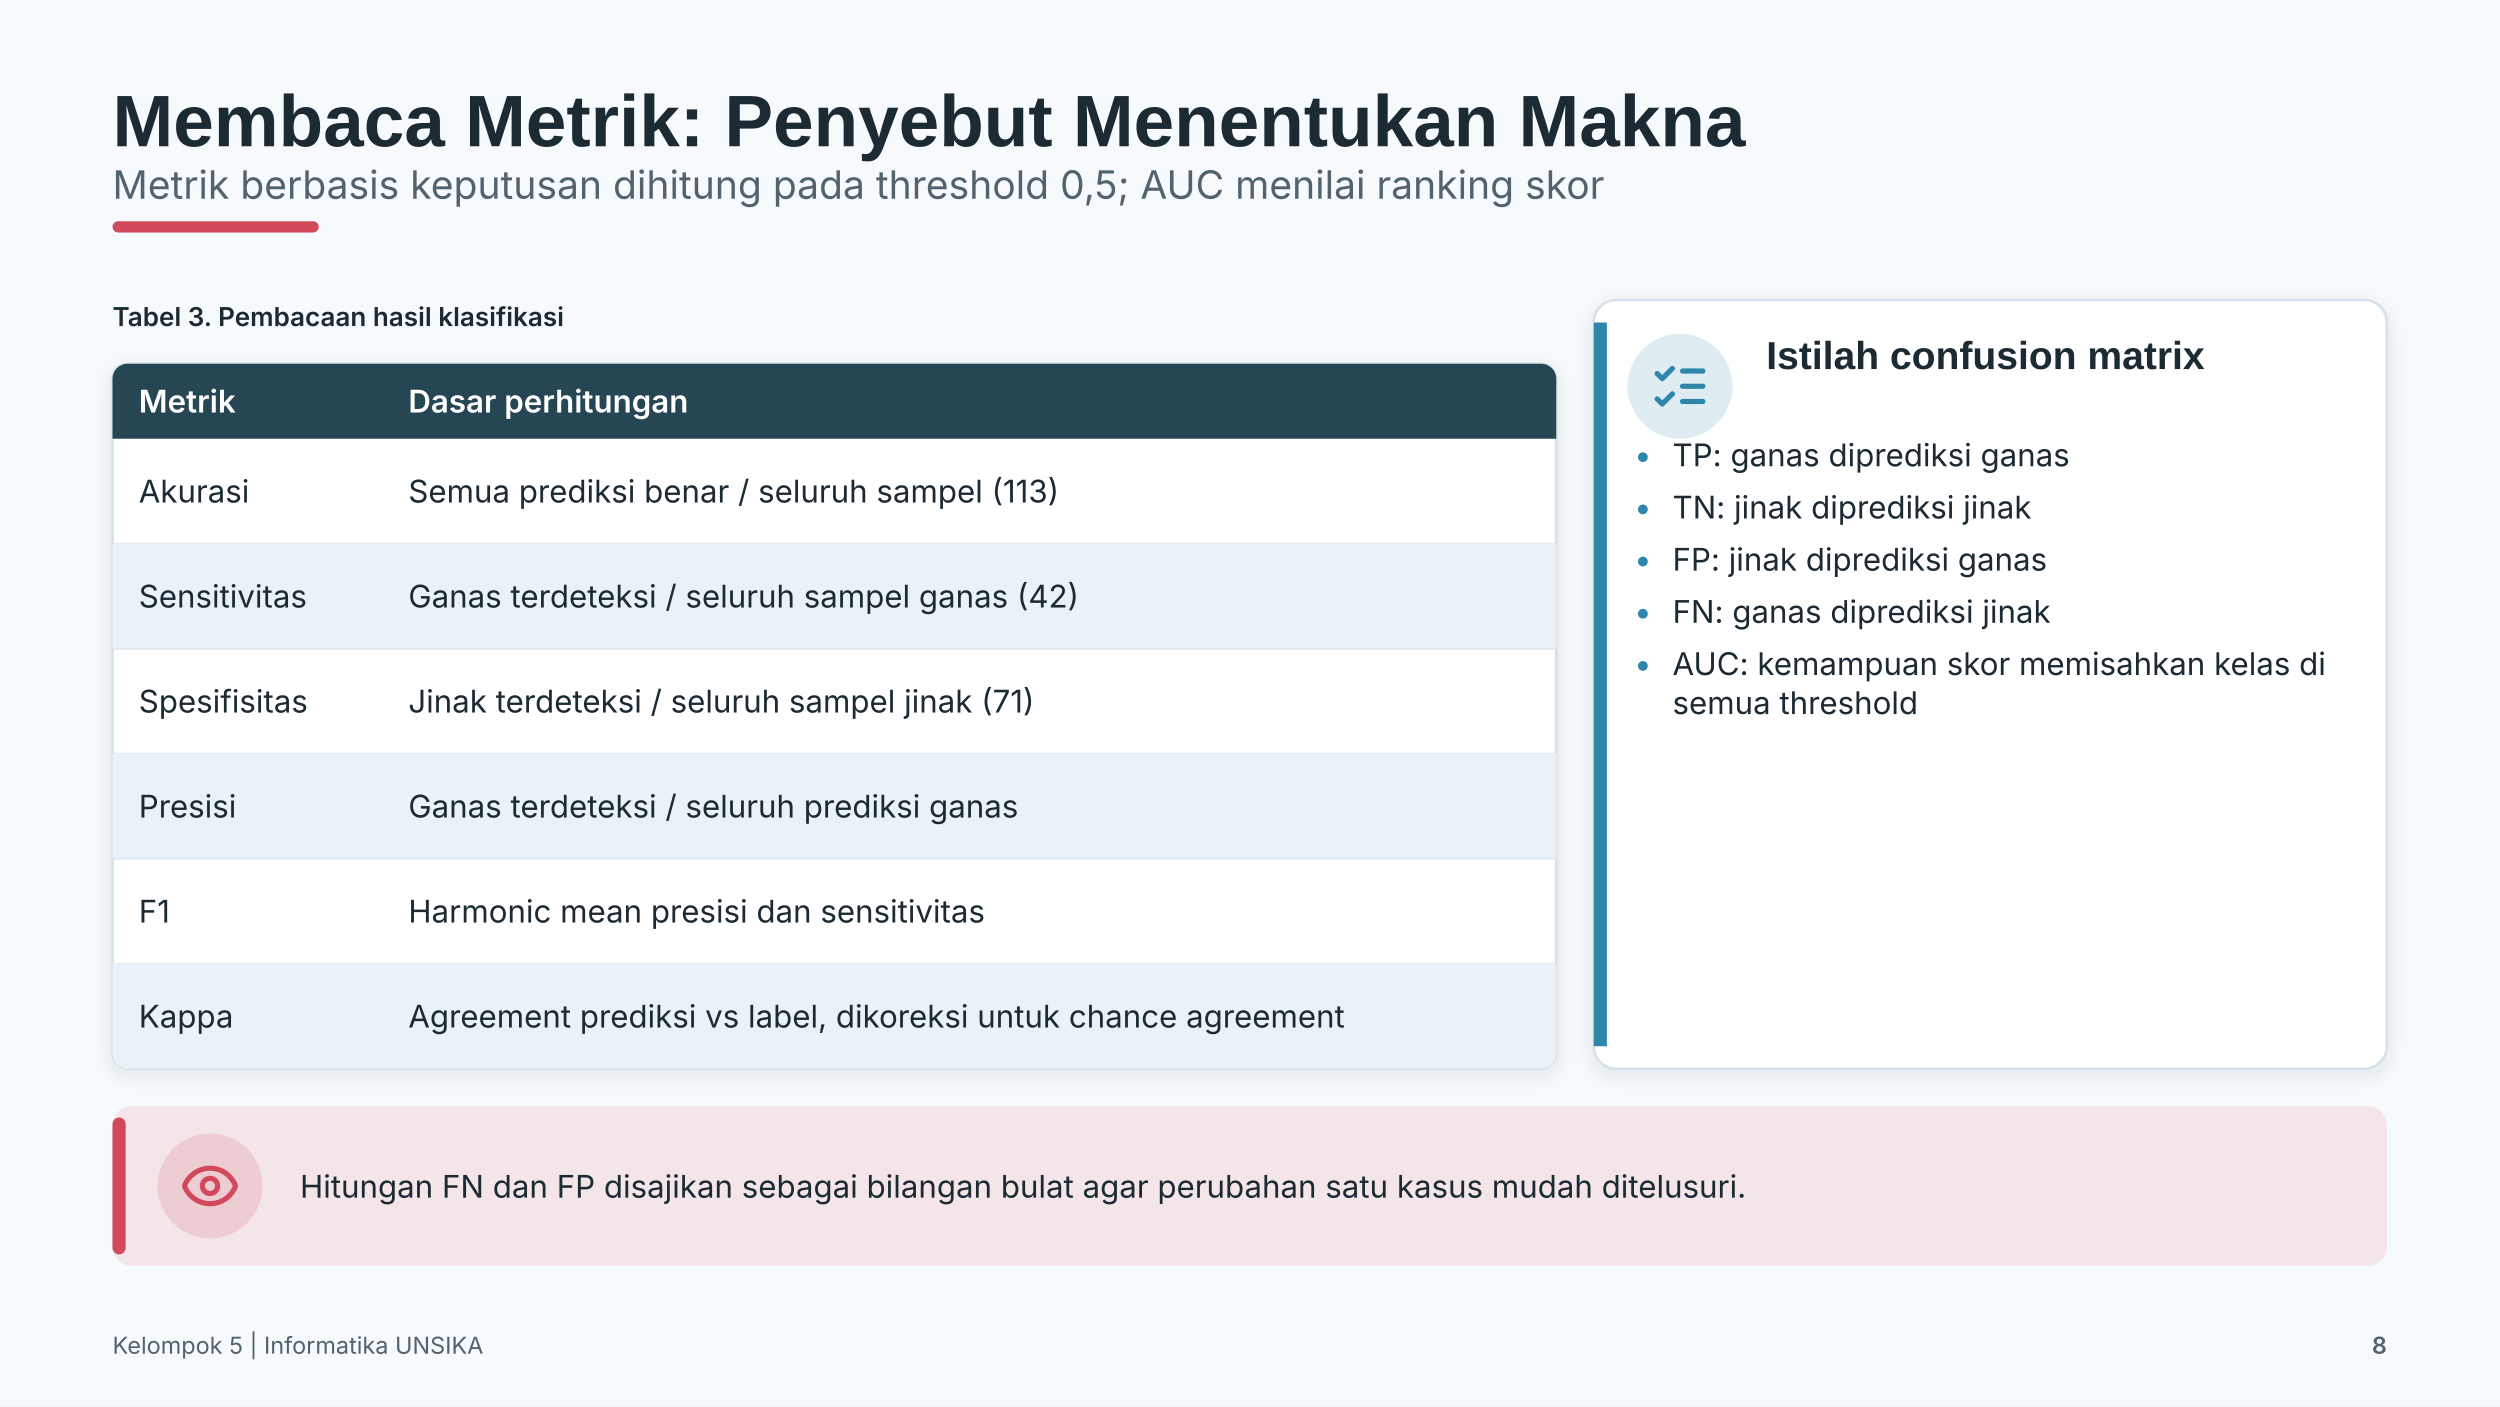
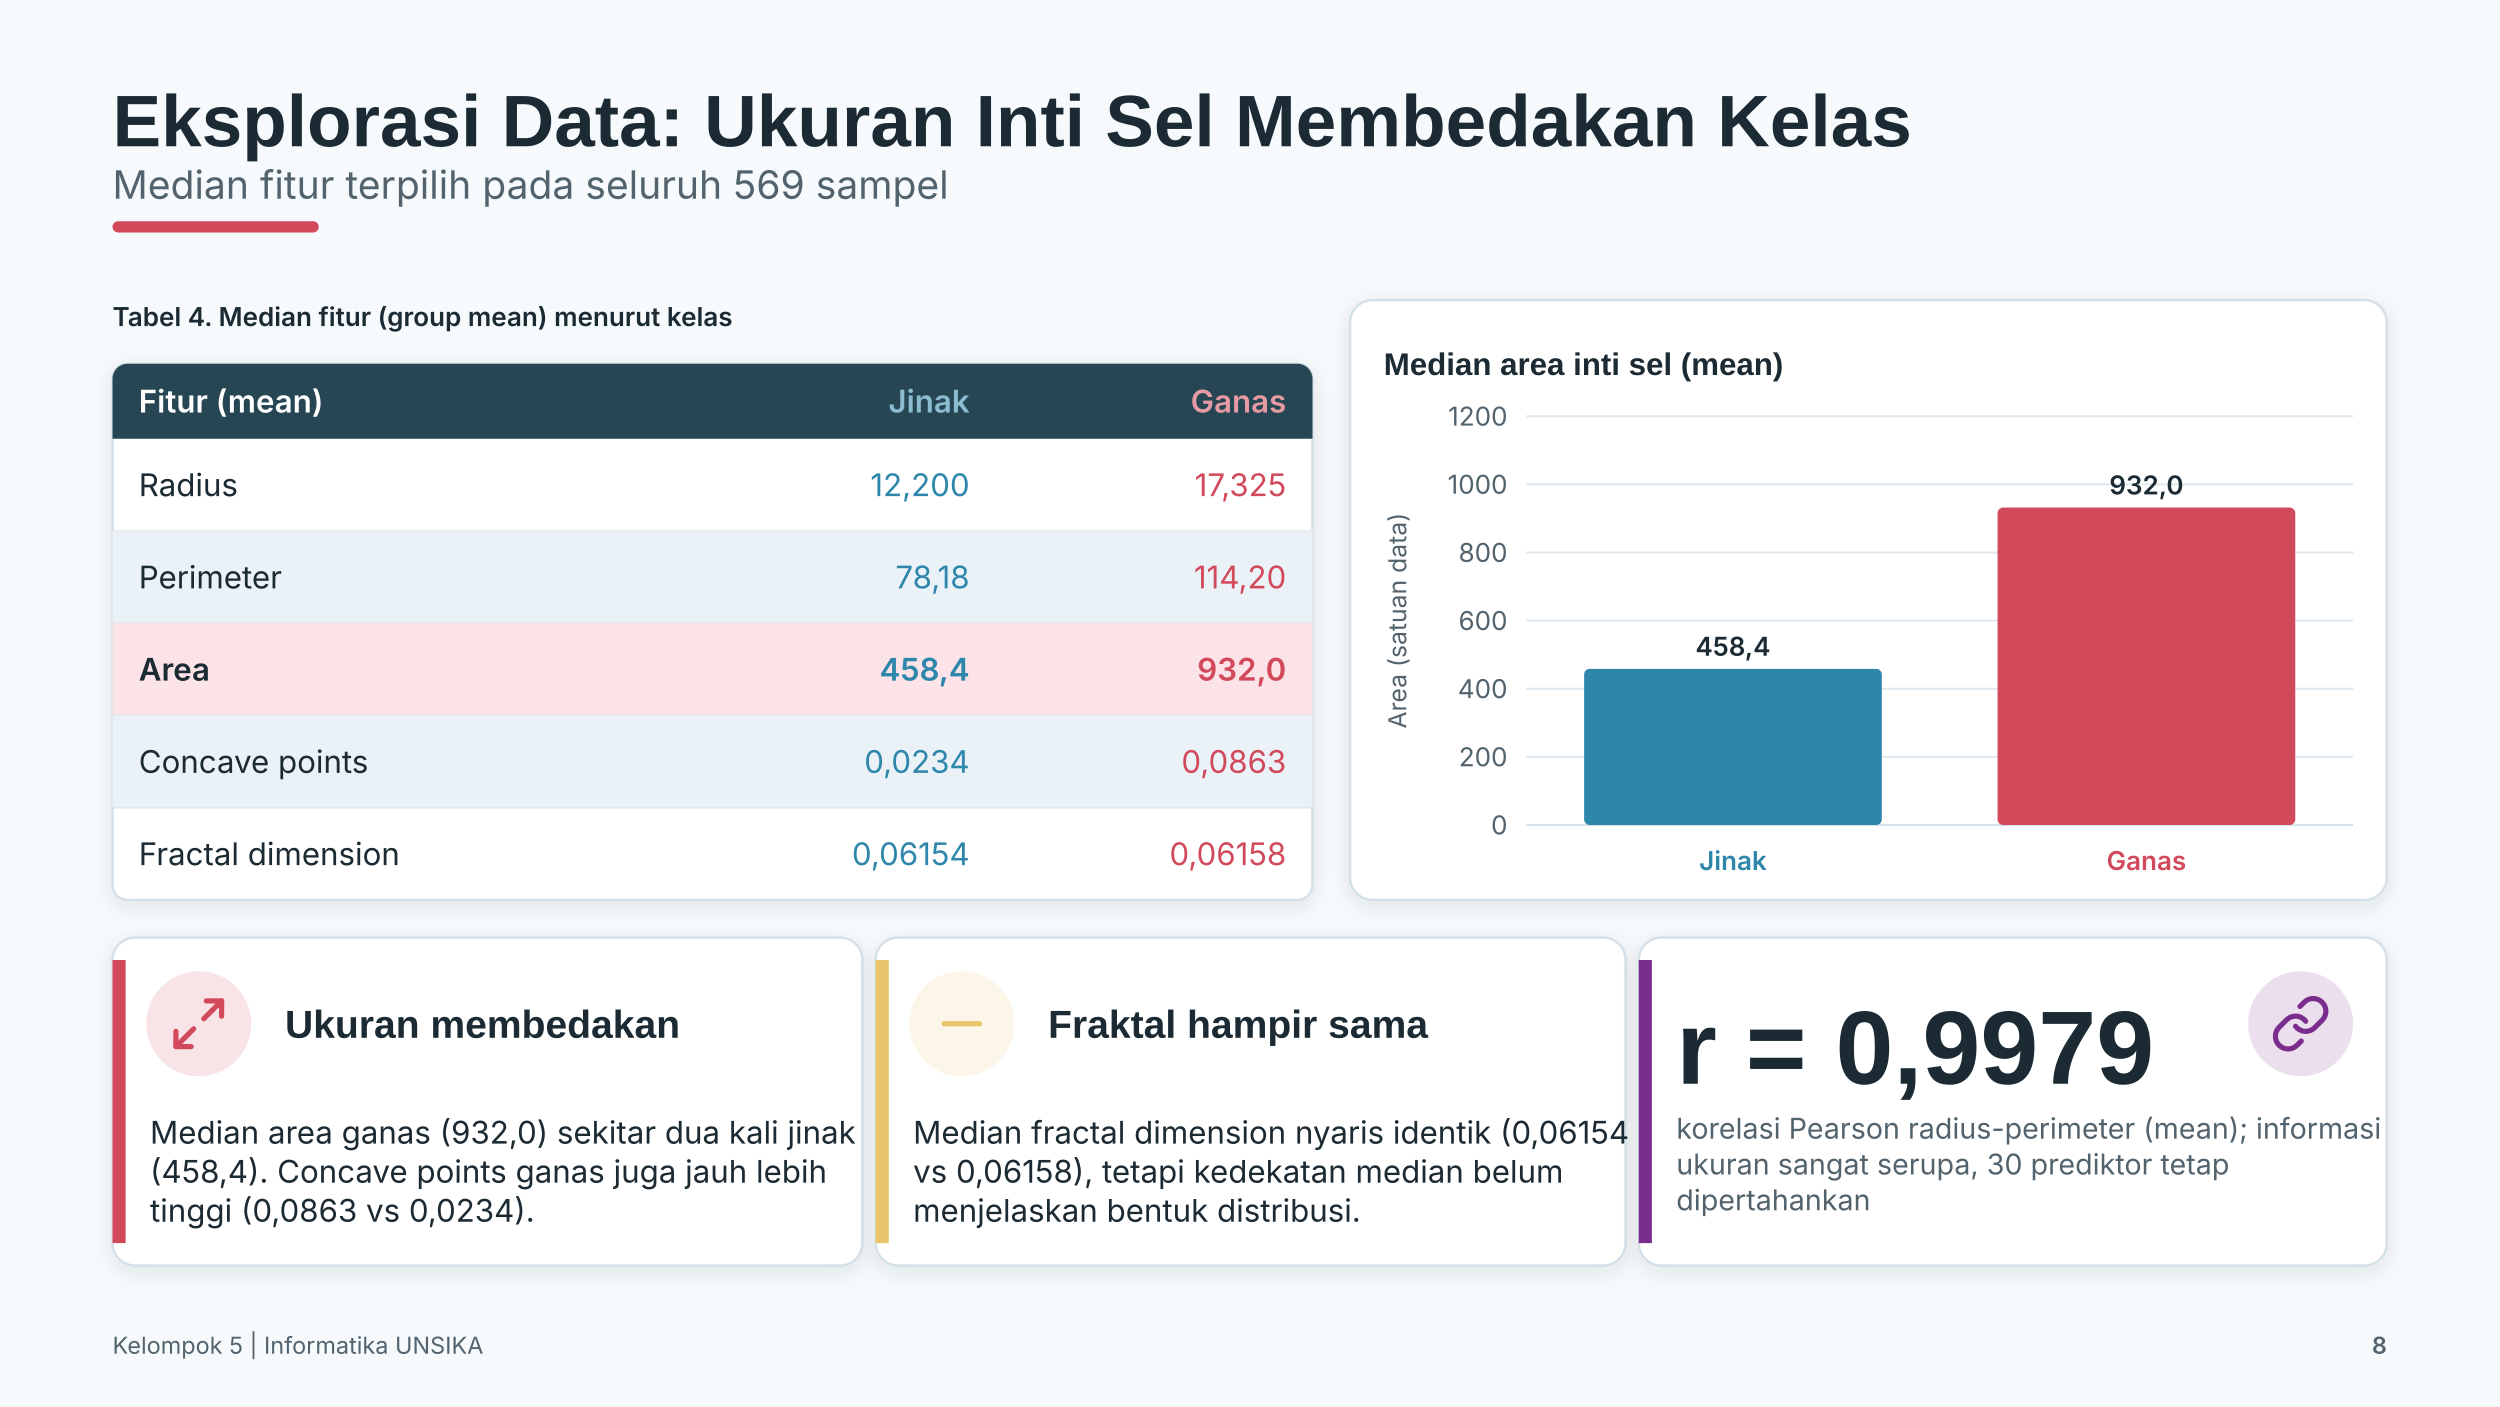
<svg xmlns="http://www.w3.org/2000/svg" width="1333.33" height="750.00" viewBox="0 0 1333.33 750.00">
  <defs>
    <filter id="soft" x="-20%" y="-20%" width="140%" height="140%">
      <feDropShadow dx="0" dy="3" stdDeviation="5" flood-color="#1B2A33" flood-opacity="0.10" />
    </filter>
  </defs>
  <rect x="0.00" y="0.00" width="1333.33" height="750.00" fill="#F7FAFC" />
-   <text x="60.00" y="78.00" font-family="'Poppins','Calibri',Arial,sans-serif" font-size="38.89" font-weight="700" fill="#1B2A33">Membaca Metrik: Penyebut Menentukan Makna</text>
-   <text x="60.00" y="106.00" font-family="'Inter','Calibri',Arial,sans-serif" font-size="20.83" font-weight="400" fill="#52636E">Metrik berbasis keputusan dihitung pada threshold 0,5; AUC menilai ranking skor</text>
+   <text x="60.00" y="78.00" font-family="'Poppins','Calibri',Arial,sans-serif" font-size="38.89" font-weight="700" fill="#1B2A33">Eksplorasi Data: Ukuran Inti Sel Membedakan Kelas</text>
+   <text x="60.00" y="106.00" font-family="'Inter','Calibri',Arial,sans-serif" font-size="20.83" font-weight="400" fill="#52636E">Median fitur terpilih pada seluruh 569 sampel</text>
  <rect x="60.00" y="118.00" width="110.00" height="6.00" fill="#D1495B" rx="3.00" />
-   <text x="60.00" y="173.89" font-family="'Inter','Calibri',Arial,sans-serif" font-size="13.89" font-weight="600" fill="#1B2A33">Tabel 3. Pembacaan hasil klasifikasi</text>
+   <text x="60.00" y="173.89" font-family="'Inter','Calibri',Arial,sans-serif" font-size="13.89" font-weight="600" fill="#1B2A33">Tabel 4. Median fitur (group mean) menurut kelas</text>
  <clipPath id="tbl60_160">
-     <rect x="60.00" y="194.00" width="770.00" height="376.00" rx="8" />
+     <rect x="60.00" y="194.00" width="640.00" height="286.00" rx="8" />
  </clipPath>
-   <rect x="60.00" y="194.00" width="770.00" height="376.00" fill="#FFFFFF" rx="8.00" stroke="#D5E1E8" stroke-width="1.39" filter="url(#soft)" />
+   <rect x="60.00" y="194.00" width="640.00" height="286.00" fill="#FFFFFF" rx="8.00" stroke="#D5E1E8" stroke-width="1.39" filter="url(#soft)" />
  <g clip-path="url(#tbl60_160)">
-     <rect x="60.00" y="194.00" width="770.00" height="40.00" fill="#264653" />
-     <text x="74.00" y="220.00" font-family="'Inter','Calibri',Arial,sans-serif" font-size="16.67" font-weight="600" fill="#FFFFFF">Metrik</text>
-     <text x="217.77" y="220.00" font-family="'Inter','Calibri',Arial,sans-serif" font-size="16.67" font-weight="600" fill="#FFFFFF">Dasar perhitungan</text>
-     <text x="74.00" y="268.00" font-family="'Inter','Calibri',Arial,sans-serif" font-size="16.67" font-weight="400" fill="#1B2A33">Akurasi</text>
-     <text x="217.77" y="268.00" font-family="'Inter','Calibri',Arial,sans-serif" font-size="16.67" font-weight="400" fill="#1B2A33">Semua prediksi benar / seluruh sampel (113)</text>
-     <line x1="60.00" y1="290.00" x2="830.00" y2="290.00" stroke="#D5E1E8" stroke-width="1.04" opacity="0.7" />
-     <rect x="60.00" y="290.00" width="770.00" height="56.00" fill="#EAF2F7" />
-     <text x="74.00" y="324.00" font-family="'Inter','Calibri',Arial,sans-serif" font-size="16.67" font-weight="400" fill="#1B2A33">Sensitivitas</text>
-     <text x="217.77" y="324.00" font-family="'Inter','Calibri',Arial,sans-serif" font-size="16.67" font-weight="400" fill="#1B2A33">Ganas terdeteksi / seluruh sampel ganas (42)</text>
-     <line x1="60.00" y1="346.00" x2="830.00" y2="346.00" stroke="#D5E1E8" stroke-width="1.04" opacity="0.7" />
-     <text x="74.00" y="380.00" font-family="'Inter','Calibri',Arial,sans-serif" font-size="16.67" font-weight="400" fill="#1B2A33">Spesifisitas</text>
-     <text x="217.77" y="380.00" font-family="'Inter','Calibri',Arial,sans-serif" font-size="16.67" font-weight="400" fill="#1B2A33">Jinak terdeteksi / seluruh sampel jinak (71)</text>
-     <line x1="60.00" y1="402.00" x2="830.00" y2="402.00" stroke="#D5E1E8" stroke-width="1.04" opacity="0.7" />
-     <rect x="60.00" y="402.00" width="770.00" height="56.00" fill="#EAF2F7" />
-     <text x="74.00" y="436.00" font-family="'Inter','Calibri',Arial,sans-serif" font-size="16.67" font-weight="400" fill="#1B2A33">Presisi</text>
-     <text x="217.77" y="436.00" font-family="'Inter','Calibri',Arial,sans-serif" font-size="16.67" font-weight="400" fill="#1B2A33">Ganas terdeteksi / seluruh prediksi ganas</text>
-     <line x1="60.00" y1="458.00" x2="830.00" y2="458.00" stroke="#D5E1E8" stroke-width="1.04" opacity="0.7" />
-     <text x="74.00" y="492.00" font-family="'Inter','Calibri',Arial,sans-serif" font-size="16.67" font-weight="400" fill="#1B2A33">F1</text>
-     <text x="217.77" y="492.00" font-family="'Inter','Calibri',Arial,sans-serif" font-size="16.67" font-weight="400" fill="#1B2A33">Harmonic mean presisi dan sensitivitas</text>
-     <line x1="60.00" y1="514.00" x2="830.00" y2="514.00" stroke="#D5E1E8" stroke-width="1.04" opacity="0.7" />
-     <rect x="60.00" y="514.00" width="770.00" height="56.00" fill="#EAF2F7" />
-     <text x="74.00" y="548.00" font-family="'Inter','Calibri',Arial,sans-serif" font-size="16.67" font-weight="400" fill="#1B2A33">Kappa</text>
-     <text x="217.77" y="548.00" font-family="'Inter','Calibri',Arial,sans-serif" font-size="16.67" font-weight="400" fill="#1B2A33">Agreement prediksi vs label, dikoreksi untuk chance agreement</text>
+     <rect x="60.00" y="194.00" width="640.00" height="40.00" fill="#264653" />
+     <text x="74.00" y="220.00" font-family="'Inter','Calibri',Arial,sans-serif" font-size="16.67" font-weight="600" fill="#FFFFFF">Fitur (mean)</text>
+     <text x="517.13" y="220.00" font-family="'Inter','Calibri',Arial,sans-serif" font-size="16.67" font-weight="600" fill="#8CBCD0" text-anchor="end">Jinak</text>
+     <text x="686.00" y="220.00" font-family="'Inter','Calibri',Arial,sans-serif" font-size="16.67" font-weight="600" fill="#E59AA4" text-anchor="end">Ganas</text>
+     <text x="74.00" y="264.60" font-family="'Inter','Calibri',Arial,sans-serif" font-size="16.67" font-weight="400" fill="#1B2A33">Radius</text>
+     <text x="517.13" y="264.60" font-family="'Inter','Calibri',Arial,sans-serif" font-size="16.67" font-weight="400" fill="#2E86AB" text-anchor="end">12,200</text>
+     <text x="686.00" y="264.60" font-family="'Inter','Calibri',Arial,sans-serif" font-size="16.67" font-weight="400" fill="#D1495B" text-anchor="end">17,325</text>
+     <line x1="60.00" y1="283.20" x2="700.00" y2="283.20" stroke="#D5E1E8" stroke-width="1.04" opacity="0.7" />
+     <rect x="60.00" y="283.20" width="640.00" height="49.20" fill="#EAF2F7" />
+     <text x="74.00" y="313.80" font-family="'Inter','Calibri',Arial,sans-serif" font-size="16.67" font-weight="400" fill="#1B2A33">Perimeter</text>
+     <text x="517.13" y="313.80" font-family="'Inter','Calibri',Arial,sans-serif" font-size="16.67" font-weight="400" fill="#2E86AB" text-anchor="end">78,18</text>
+     <text x="686.00" y="313.80" font-family="'Inter','Calibri',Arial,sans-serif" font-size="16.67" font-weight="400" fill="#D1495B" text-anchor="end">114,20</text>
+     <line x1="60.00" y1="332.40" x2="700.00" y2="332.40" stroke="#D5E1E8" stroke-width="1.04" opacity="0.7" />
+     <rect x="60.00" y="332.40" width="640.00" height="49.20" fill="#FBE3E7" />
+     <text x="74.00" y="363.00" font-family="'Inter','Calibri',Arial,sans-serif" font-size="16.67" font-weight="600" fill="#1B2A33">Area</text>
+     <text x="517.13" y="363.00" font-family="'Inter','Calibri',Arial,sans-serif" font-size="16.67" font-weight="600" fill="#2E86AB" text-anchor="end">458,4</text>
+     <text x="686.00" y="363.00" font-family="'Inter','Calibri',Arial,sans-serif" font-size="16.67" font-weight="600" fill="#D1495B" text-anchor="end">932,0</text>
+     <line x1="60.00" y1="381.60" x2="700.00" y2="381.60" stroke="#D5E1E8" stroke-width="1.04" opacity="0.7" />
+     <rect x="60.00" y="381.60" width="640.00" height="49.20" fill="#EAF2F7" />
+     <text x="74.00" y="412.20" font-family="'Inter','Calibri',Arial,sans-serif" font-size="16.67" font-weight="400" fill="#1B2A33">Concave points</text>
+     <text x="517.13" y="412.20" font-family="'Inter','Calibri',Arial,sans-serif" font-size="16.67" font-weight="400" fill="#2E86AB" text-anchor="end">0,0234</text>
+     <text x="686.00" y="412.20" font-family="'Inter','Calibri',Arial,sans-serif" font-size="16.67" font-weight="400" fill="#D1495B" text-anchor="end">0,0863</text>
+     <line x1="60.00" y1="430.80" x2="700.00" y2="430.80" stroke="#D5E1E8" stroke-width="1.04" opacity="0.7" />
+     <text x="74.00" y="461.40" font-family="'Inter','Calibri',Arial,sans-serif" font-size="16.67" font-weight="400" fill="#1B2A33">Fractal dimension</text>
+     <text x="517.13" y="461.40" font-family="'Inter','Calibri',Arial,sans-serif" font-size="16.67" font-weight="400" fill="#2E86AB" text-anchor="end">0,06154</text>
+     <text x="686.00" y="461.40" font-family="'Inter','Calibri',Arial,sans-serif" font-size="16.67" font-weight="400" fill="#D1495B" text-anchor="end">0,06158</text>
  </g>
-   <rect x="850.00" y="160.00" width="423.00" height="410.00" fill="#FFFFFF" rx="12.00" stroke="#D5E1E8" stroke-width="1.39" filter="url(#soft)" />
-   <rect x="850.00" y="172.00" width="7.00" height="386.00" fill="#2E86AB" />
-   <circle cx="896.00" cy="206.00" r="28.00" fill="#2E86AB" fill-opacity="0.15" />
-   <g transform="translate(879.76,189.76) scale(1.3533)" fill="none" stroke="#2E86AB" stroke-width="2.053" stroke-linecap="round" stroke-linejoin="round">
-     <path d="m3 17 2 2 4-4" />
-     <path d="m3 7 2 2 4-4" />
-     <path d="M13 6h8" />
-     <path d="M13 12h8" />
-     <path d="M13 18h8" />
+   <rect x="720.00" y="160.00" width="553.00" height="320.00" fill="#FFFFFF" rx="12.00" stroke="#D5E1E8" stroke-width="1.39" filter="url(#soft)" />
+   <text x="738.00" y="200.00" font-family="'Poppins','Calibri',Arial,sans-serif" font-size="16.67" font-weight="600" fill="#1B2A33">Median area inti sel (mean)</text>
+   <line x1="814.00" y1="440.00" x2="1255.00" y2="440.00" stroke="#D5E1E8" stroke-width="1.04" opacity="1" />
+   <text x="804.00" y="445.00" font-family="'Inter','Calibri',Arial,sans-serif" font-size="13.89" font-weight="400" fill="#52636E" text-anchor="end">0</text>
+   <line x1="814.00" y1="403.67" x2="1255.00" y2="403.67" stroke="#D5E1E8" stroke-width="1.04" opacity="0.8" />
+   <text x="804.00" y="408.67" font-family="'Inter','Calibri',Arial,sans-serif" font-size="13.89" font-weight="400" fill="#52636E" text-anchor="end">200</text>
+   <line x1="814.00" y1="367.33" x2="1255.00" y2="367.33" stroke="#D5E1E8" stroke-width="1.04" opacity="0.8" />
+   <text x="804.00" y="372.33" font-family="'Inter','Calibri',Arial,sans-serif" font-size="13.89" font-weight="400" fill="#52636E" text-anchor="end">400</text>
+   <line x1="814.00" y1="331.00" x2="1255.00" y2="331.00" stroke="#D5E1E8" stroke-width="1.04" opacity="0.8" />
+   <text x="804.00" y="336.00" font-family="'Inter','Calibri',Arial,sans-serif" font-size="13.89" font-weight="400" fill="#52636E" text-anchor="end">600</text>
+   <line x1="814.00" y1="294.67" x2="1255.00" y2="294.67" stroke="#D5E1E8" stroke-width="1.04" opacity="0.8" />
+   <text x="804.00" y="299.67" font-family="'Inter','Calibri',Arial,sans-serif" font-size="13.89" font-weight="400" fill="#52636E" text-anchor="end">800</text>
+   <line x1="814.00" y1="258.33" x2="1255.00" y2="258.33" stroke="#D5E1E8" stroke-width="1.04" opacity="0.8" />
+   <text x="804.00" y="263.33" font-family="'Inter','Calibri',Arial,sans-serif" font-size="13.89" font-weight="400" fill="#52636E" text-anchor="end">1000</text>
+   <line x1="814.00" y1="222.00" x2="1255.00" y2="222.00" stroke="#D5E1E8" stroke-width="1.04" opacity="0.8" />
+   <text x="804.00" y="227.00" font-family="'Inter','Calibri',Arial,sans-serif" font-size="13.89" font-weight="400" fill="#52636E" text-anchor="end">1200</text>
+   <text transform="translate(750.00,331.00) rotate(-90)" text-anchor="middle" font-family="'Inter','Calibri',Arial,sans-serif" font-size="13.19" fill="#52636E">Area (satuan data)</text>
+   <rect x="844.87" y="356.72" width="158.76" height="83.28" fill="#2E86AB" rx="3.00" />
+   <text x="924.25" y="349.72" font-family="'Inter','Calibri',Arial,sans-serif" font-size="13.89" font-weight="600" fill="#1B2A33" text-anchor="middle">458,4</text>
+   <text x="924.25" y="464.00" font-family="'Inter','Calibri',Arial,sans-serif" font-size="13.89" font-weight="600" fill="#2E86AB" text-anchor="middle">Jinak</text>
+   <rect x="1065.37" y="270.69" width="158.76" height="169.31" fill="#D1495B" rx="3.00" />
+   <text x="1144.75" y="263.69" font-family="'Inter','Calibri',Arial,sans-serif" font-size="13.89" font-weight="600" fill="#1B2A33" text-anchor="middle">932,0</text>
+   <text x="1144.75" y="464.00" font-family="'Inter','Calibri',Arial,sans-serif" font-size="13.89" font-weight="600" fill="#D1495B" text-anchor="middle">Ganas</text>
+   <rect x="60.00" y="500.00" width="400.00" height="175.00" fill="#FFFFFF" rx="12.00" stroke="#D5E1E8" stroke-width="1.39" filter="url(#soft)" />
+   <rect x="60.00" y="512.00" width="7.00" height="151.00" fill="#D1495B" />
+   <circle cx="106.00" cy="546.00" r="28.00" fill="#D1495B" fill-opacity="0.15" />
+   <g transform="translate(89.76,529.76) scale(1.3533)" fill="none" stroke="#D1495B" stroke-width="2.053" stroke-linecap="round" stroke-linejoin="round">
+     <polyline points="15 3 21 3 21 9" />
+     <polyline points="9 21 3 21 3 15" />
+     <line x1="21" x2="14" y1="3" y2="10" />
+     <line x1="3" x2="10" y1="21" y2="14" />
  </g>
-   <text x="942.00" y="196.83" font-family="'Poppins','Calibri',Arial,sans-serif" font-size="20.83" font-weight="600" fill="#1B2A33">Istilah confusion matrix</text>
-   <text x="872.00" y="248.67" font-family="'Inter','Calibri',Arial,sans-serif" font-size="16.67" font-weight="600" fill="#2E86AB">•</text>
-   <text x="892.00" y="248.67" font-family="'Inter','Calibri',Arial,sans-serif" font-size="16.67" font-weight="400" fill="#1B2A33">TP: ganas diprediksi ganas</text>
-   <text x="872.00" y="276.50" font-family="'Inter','Calibri',Arial,sans-serif" font-size="16.67" font-weight="600" fill="#2E86AB">•</text>
-   <text x="892.00" y="276.50" font-family="'Inter','Calibri',Arial,sans-serif" font-size="16.67" font-weight="400" fill="#1B2A33">TN: jinak diprediksi jinak</text>
-   <text x="872.00" y="304.33" font-family="'Inter','Calibri',Arial,sans-serif" font-size="16.67" font-weight="600" fill="#2E86AB">•</text>
-   <text x="892.00" y="304.33" font-family="'Inter','Calibri',Arial,sans-serif" font-size="16.67" font-weight="400" fill="#1B2A33">FP: jinak diprediksi ganas</text>
-   <text x="872.00" y="332.17" font-family="'Inter','Calibri',Arial,sans-serif" font-size="16.67" font-weight="600" fill="#2E86AB">•</text>
-   <text x="892.00" y="332.17" font-family="'Inter','Calibri',Arial,sans-serif" font-size="16.67" font-weight="400" fill="#1B2A33">FN: ganas diprediksi jinak</text>
-   <text x="872.00" y="360.00" font-family="'Inter','Calibri',Arial,sans-serif" font-size="16.67" font-weight="600" fill="#2E86AB">•</text>
-   <text x="892.00" y="360.00" font-family="'Inter','Calibri',Arial,sans-serif" font-size="16.67" font-weight="400" fill="#1B2A33">AUC: kemampuan skor memisahkan kelas di</text>
-   <text x="892.00" y="380.83" font-family="'Inter','Calibri',Arial,sans-serif" font-size="16.67" font-weight="400" fill="#1B2A33">semua threshold</text>
-   <rect x="60.00" y="590.00" width="1213.00" height="85.00" fill="#D1495B" rx="10.00" fill-opacity="0.12" />
-   <rect x="60.00" y="596.00" width="7.00" height="73.00" fill="#D1495B" rx="3.50" />
-   <circle cx="112.00" cy="632.50" r="28.00" fill="#D1495B" fill-opacity="0.15" />
-   <g transform="translate(95.76,616.26) scale(1.3533)" fill="none" stroke="#D1495B" stroke-width="2.053" stroke-linecap="round" stroke-linejoin="round">
-     <path d="M2.062 12.348a1 1 0 0 1 0-.696 10.75 10.75 0 0 1 19.876 0 1 1 0 0 1 0 .696 10.75 10.75 0 0 1-19.876 0" />
-     <circle cx="12" cy="12" r="3" />
+   <text x="152.00" y="553.50" font-family="'Poppins','Calibri',Arial,sans-serif" font-size="20.83" font-weight="600" fill="#1B2A33">Ukuran membedakan</text>
+   <text x="80.00" y="609.92" font-family="'Inter','Calibri',Arial,sans-serif" font-size="16.67" font-weight="400" fill="#1B2A33">Median area ganas (932,0) sekitar dua kali jinak</text>
+   <text x="80.00" y="630.75" font-family="'Inter','Calibri',Arial,sans-serif" font-size="16.67" font-weight="400" fill="#1B2A33">(458,4). Concave points ganas juga jauh lebih</text>
+   <text x="80.00" y="651.58" font-family="'Inter','Calibri',Arial,sans-serif" font-size="16.67" font-weight="400" fill="#1B2A33">tinggi (0,0863 vs 0,0234).</text>
+   <rect x="467.00" y="500.00" width="400.00" height="175.00" fill="#FFFFFF" rx="12.00" stroke="#D5E1E8" stroke-width="1.39" filter="url(#soft)" />
+   <rect x="467.00" y="512.00" width="7.00" height="151.00" fill="#E9C46A" />
+   <circle cx="513.00" cy="546.00" r="28.00" fill="#E9C46A" fill-opacity="0.15" />
+   <g transform="translate(496.76,529.76) scale(1.3533)" fill="none" stroke="#E9C46A" stroke-width="2.053" stroke-linecap="round" stroke-linejoin="round">
+     <path d="M5 12h14" />
  </g>
-   <text x="160.00" y="638.75" font-family="'Inter','Calibri',Arial,sans-serif" font-size="16.67" font-weight="400" fill="#1B2A33">Hitungan FN dan FP disajikan sebagai bilangan bulat agar perubahan satu kasus mudah ditelusuri.</text>
+   <text x="559.00" y="553.50" font-family="'Poppins','Calibri',Arial,sans-serif" font-size="20.83" font-weight="600" fill="#1B2A33">Fraktal hampir sama</text>
+   <text x="487.00" y="609.92" font-family="'Inter','Calibri',Arial,sans-serif" font-size="16.67" font-weight="400" fill="#1B2A33">Median fractal dimension nyaris identik (0,06154</text>
+   <text x="487.00" y="630.75" font-family="'Inter','Calibri',Arial,sans-serif" font-size="16.67" font-weight="400" fill="#1B2A33">vs 0,06158), tetapi kedekatan median belum</text>
+   <text x="487.00" y="651.58" font-family="'Inter','Calibri',Arial,sans-serif" font-size="16.67" font-weight="400" fill="#1B2A33">menjelaskan bentuk distribusi.</text>
+   <rect x="874.00" y="500.00" width="399.00" height="175.00" fill="#FFFFFF" rx="12.00" stroke="#D5E1E8" stroke-width="1.39" filter="url(#soft)" />
+   <rect x="874.00" y="512.00" width="7.00" height="151.00" fill="#7B2D8E" />
+   <circle cx="1227.00" cy="546.00" r="28.00" fill="#7B2D8E" fill-opacity="0.15" />
+   <g transform="translate(1210.76,529.76) scale(1.3533)" fill="none" stroke="#7B2D8E" stroke-width="2.053" stroke-linecap="round" stroke-linejoin="round">
+     <path d="M10 13a5 5 0 0 0 7.54.54l3-3a5 5 0 0 0-7.07-7.07l-1.72 1.71" />
+     <path d="M14 11a5 5 0 0 0-7.54-.54l-3 3a5 5 0 0 0 7.07 7.07l1.71-1.71" />
+   </g>
+   <text x="894.00" y="578.00" font-family="'Poppins','Calibri',Arial,sans-serif" font-size="55.56" font-weight="700" fill="#1B2A33">r = 0,9979</text>
+   <text x="894.00" y="607.28" font-family="'Inter','Calibri',Arial,sans-serif" font-size="15.28" font-weight="400" fill="#52636E">korelasi Pearson radius-perimeter (mean); informasi</text>
+   <text x="894.00" y="626.38" font-family="'Inter','Calibri',Arial,sans-serif" font-size="15.28" font-weight="400" fill="#52636E">ukuran sangat serupa, 30 prediktor tetap</text>
+   <text x="894.00" y="645.47" font-family="'Inter','Calibri',Arial,sans-serif" font-size="15.28" font-weight="400" fill="#52636E">dipertahankan</text>
  <text x="60.00" y="722.00" font-family="'Inter','Calibri',Arial,sans-serif" font-size="12.50" font-weight="400" fill="#52636E">Kelompok 5 | Informatika UNSIKA</text>
  <text x="1273.00" y="722.00" font-family="'Inter','Calibri',Arial,sans-serif" font-size="12.50" font-weight="600" fill="#52636E" text-anchor="end">8</text>
</svg>
